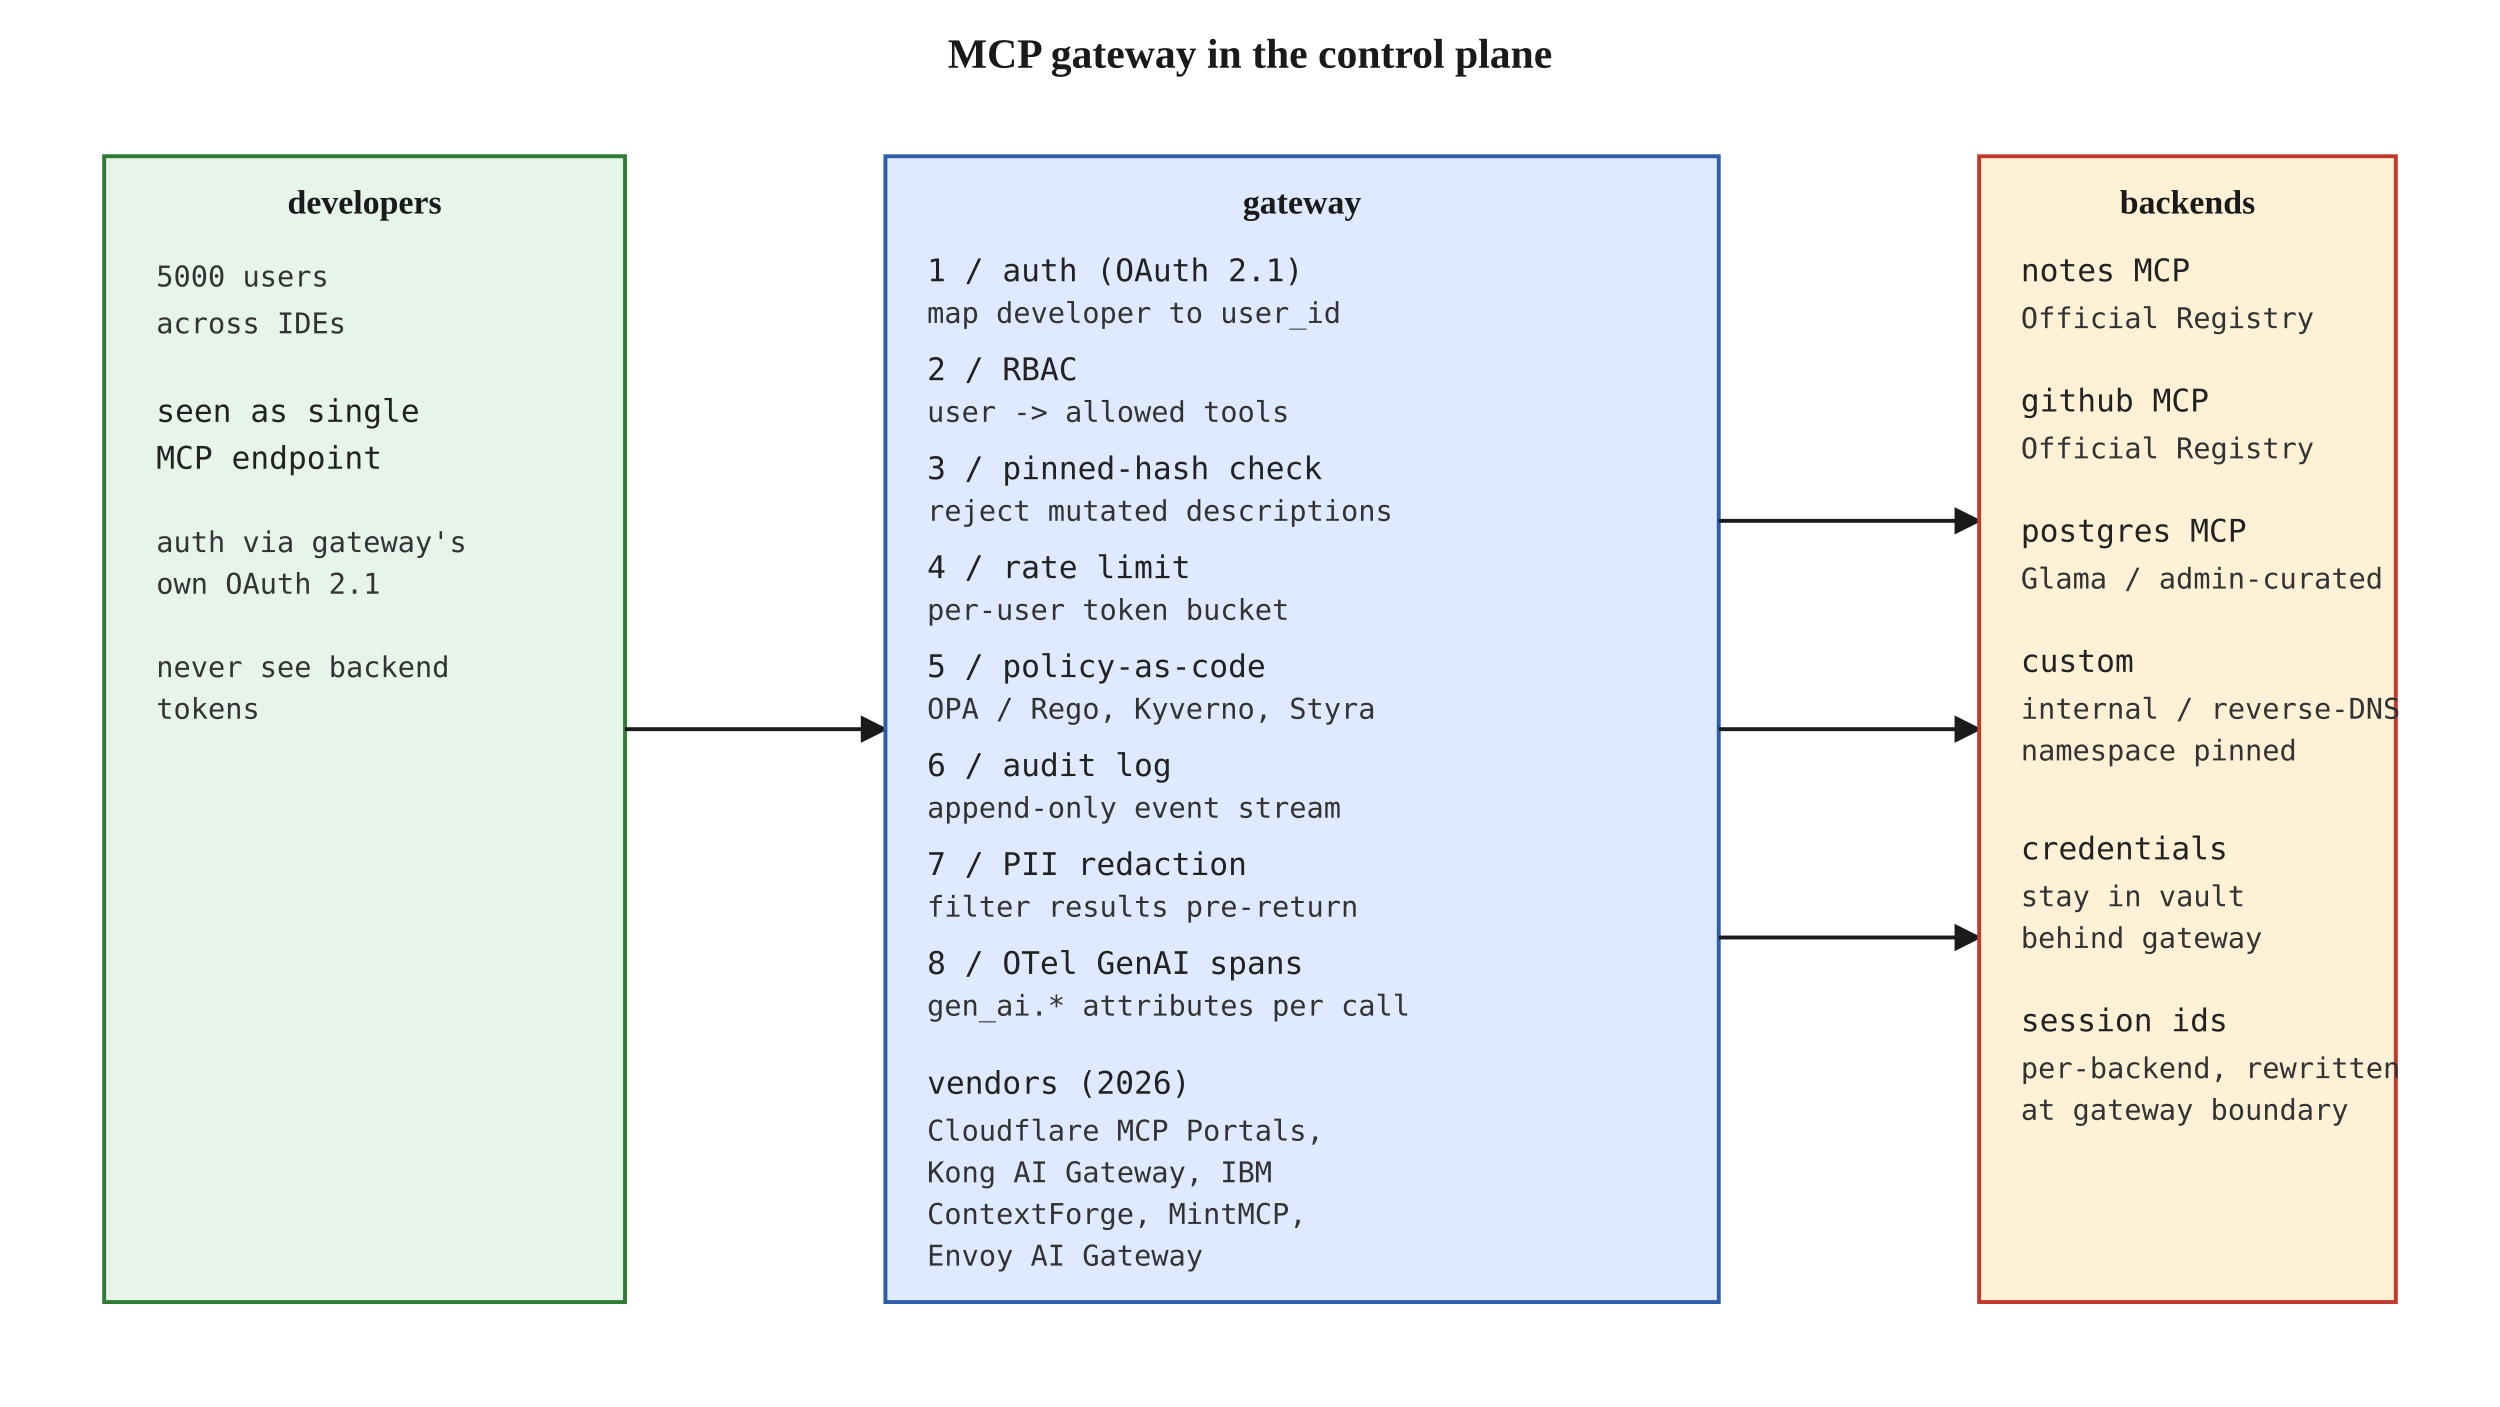
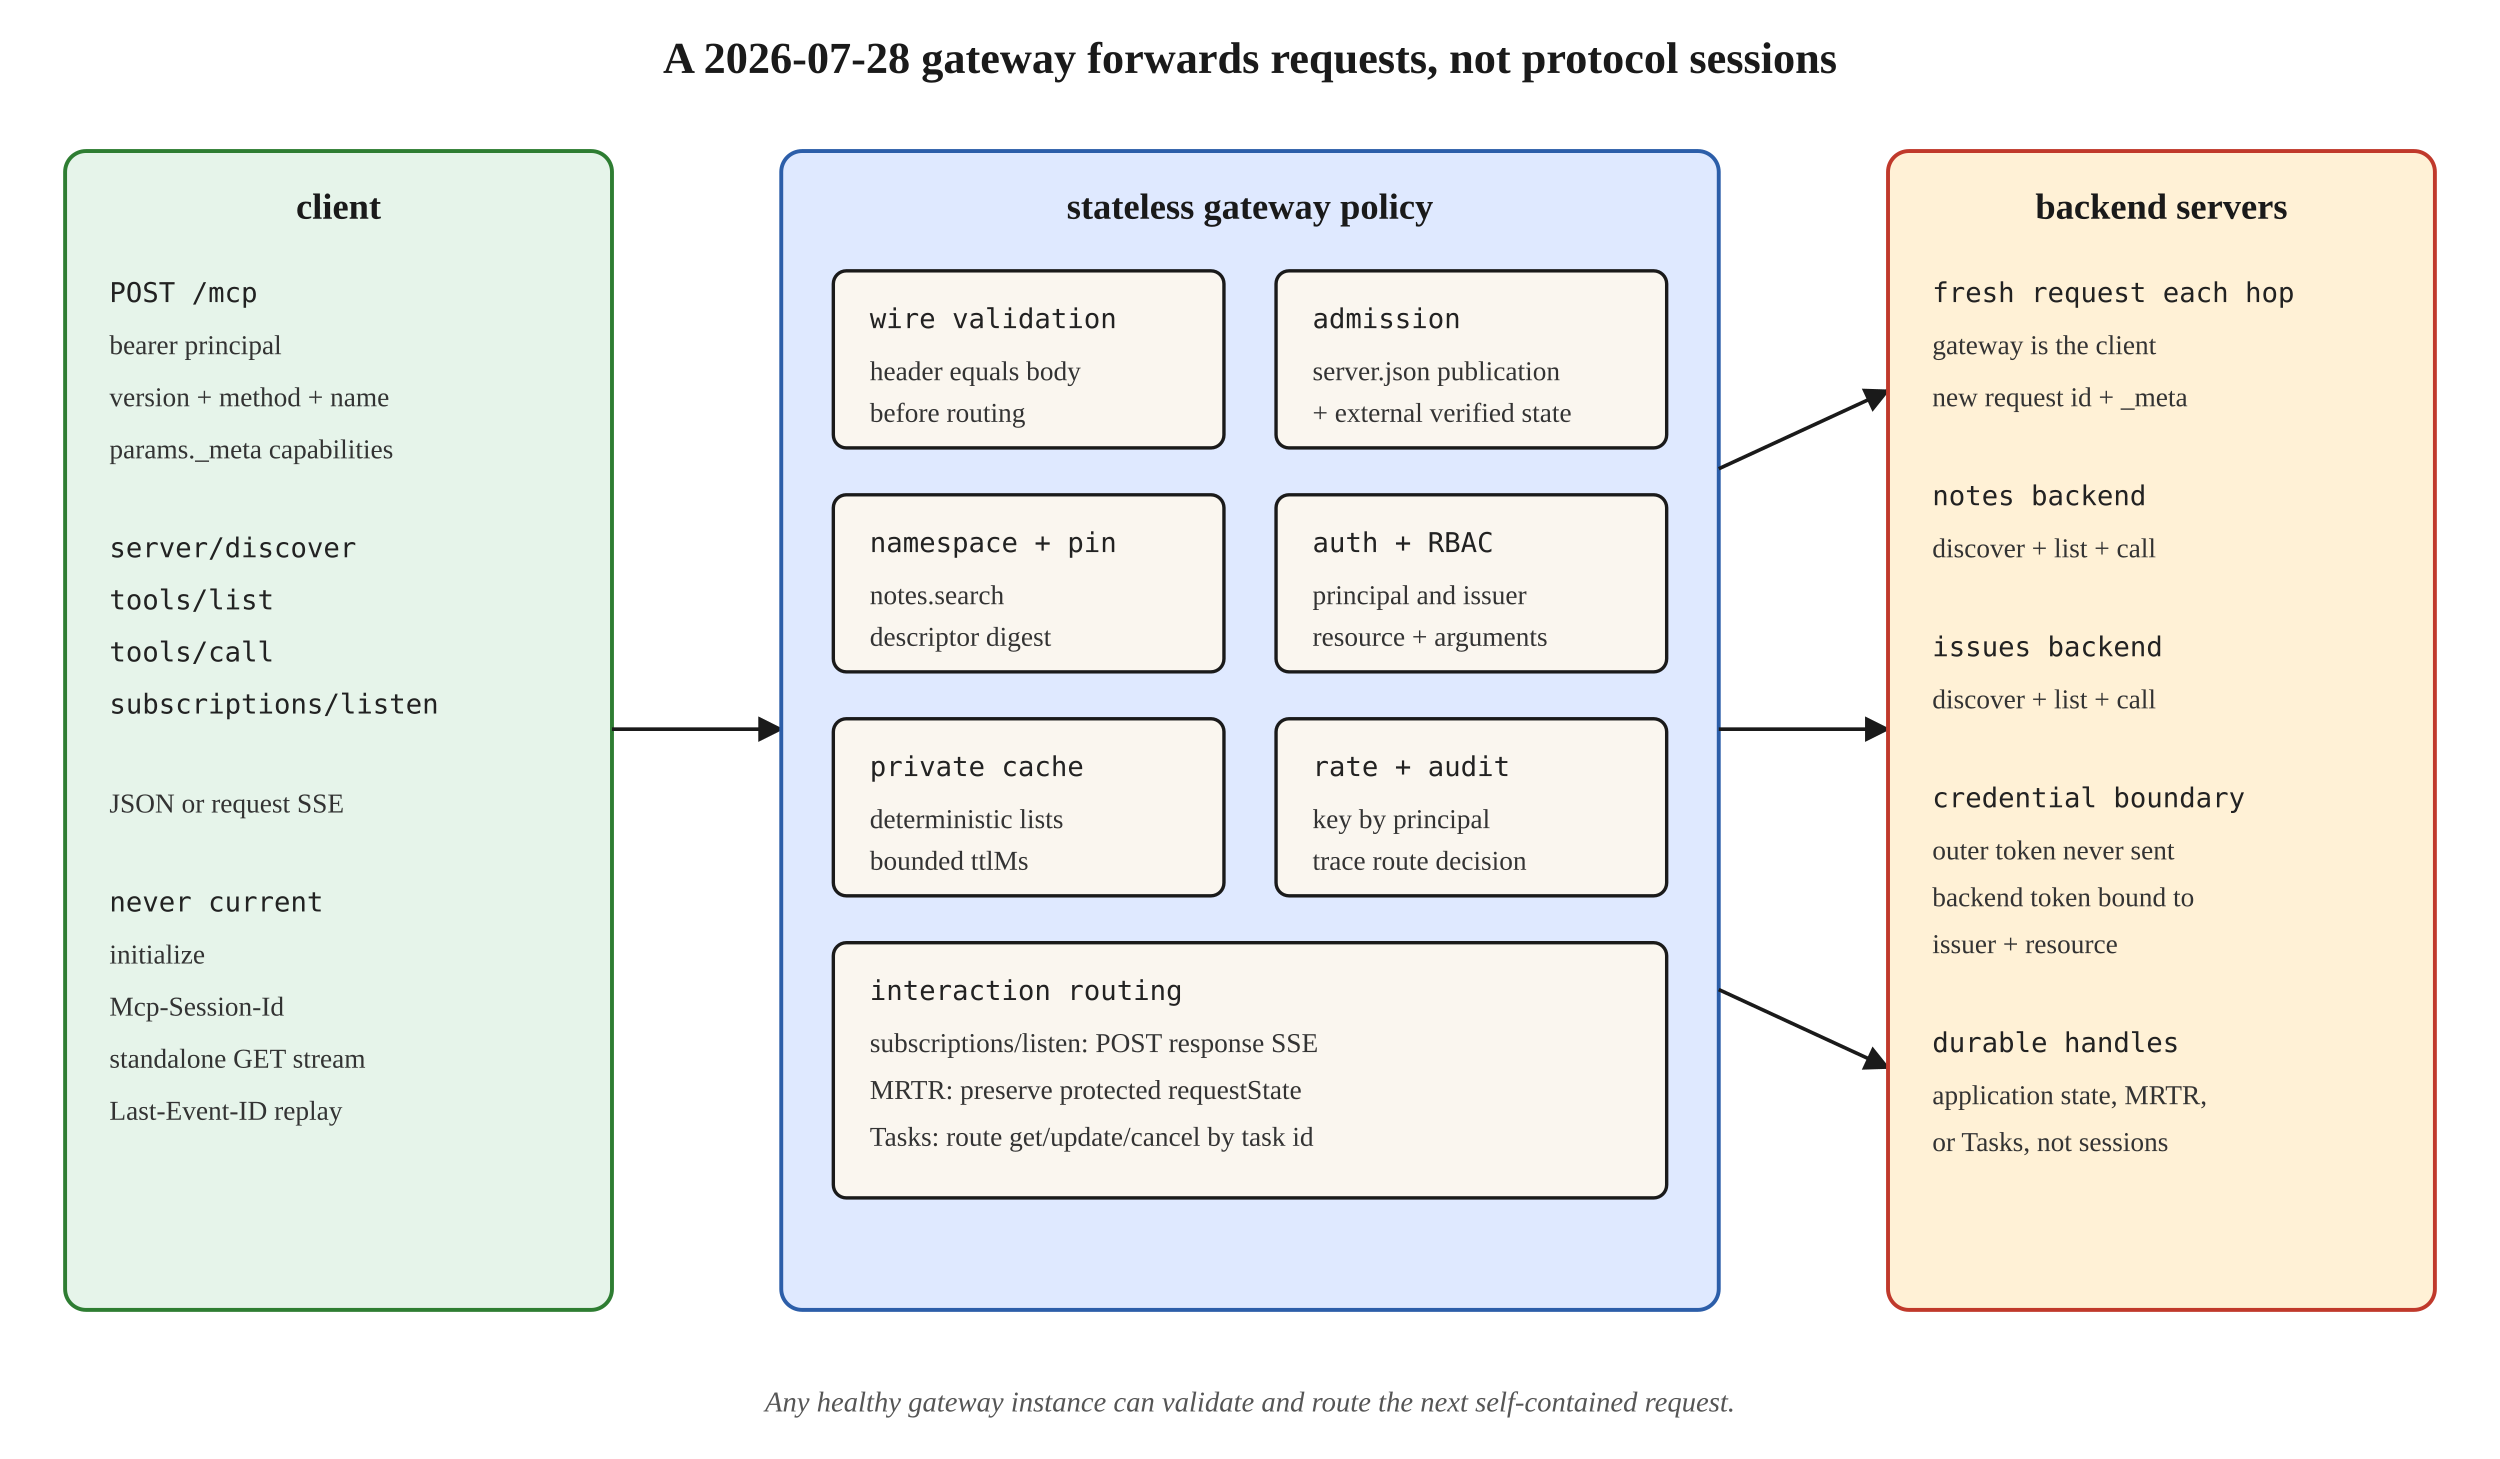
- <svg xmlns="http://www.w3.org/2000/svg" viewBox="0 0 960 540" font-family="Georgia, 'Times New Roman', serif">
+ <svg xmlns="http://www.w3.org/2000/svg" viewBox="0 0 960 560" font-family="Georgia, 'Times New Roman', serif">
  <defs>
    <marker id="arrow" viewBox="0 0 10 10" refX="9" refY="5" markerWidth="7" markerHeight="7" orient="auto">
      <path d="M0,0 L10,5 L0,10 z" fill="#1a1a1a" />
    </marker>
    <style>
-       .box { fill: #faf6ef; stroke: #1a1a1a; stroke-width: 1.5; }
-       .cool { fill: #e6f4ea; stroke: #2e7d32; stroke-width: 1.5; }
-       .cold { fill: #dfe9ff; stroke: #2c5ea9; stroke-width: 1.5; }
-       .hot { fill: #fff1d6; stroke: #c0392b; stroke-width: 1.5; }
-       .title { font-size: 16px; font-weight: 700; fill: #1a1a1a; }
-       .head { font-size: 13px; font-weight: 700; fill: #1a1a1a; }
-       .step { font-size: 12px; font-family: 'Menlo', monospace; fill: #222; }
-       .small { font-size: 11px; font-family: 'Menlo', monospace; fill: #333; }
+       .green { fill: #e6f4ea; stroke: #2e7d32; stroke-width: 1.5; }
+       .blue { fill: #dfe9ff; stroke: #2c5ea9; stroke-width: 1.5; }
+       .orange { fill: #fff1d6; stroke: #c0392b; stroke-width: 1.5; }
+       .box { fill: #faf6ef; stroke: #1a1a1a; stroke-width: 1.3; }
+       .title { font-size: 17px; font-weight: 700; fill: #1a1a1a; }
+       .head { font-size: 14px; font-weight: 700; fill: #1a1a1a; }
+       .mono { font-size: 10.5px; font-family: Menlo, monospace; fill: #222; }
+       .small { font-size: 10.5px; fill: #333; }
      .caption { font-size: 11px; fill: #555; font-style: italic; }
-       .edge { stroke: #1a1a1a; stroke-width: 1.5; fill: none; }
+       .edge { stroke: #1a1a1a; stroke-width: 1.4; fill: none; }
    </style>
  </defs>
-   <text x="480" y="26" text-anchor="middle" class="title">MCP gateway in the control plane</text>
-   <rect x="40" y="60" width="200" height="440" class="cool" />
-   <text x="140" y="82" text-anchor="middle" class="head">developers</text>
-   <text x="60" y="110" class="small">5000 users</text>
-   <text x="60" y="128" class="small">across IDEs</text>
-   <text x="60" y="162" class="step">seen as single</text>
-   <text x="60" y="180" class="step">MCP endpoint</text>
-   <text x="60" y="212" class="small">auth via gateway's</text>
-   <text x="60" y="228" class="small">own OAuth 2.1</text>
-   <text x="60" y="260" class="small">never see backend</text>
-   <text x="60" y="276" class="small">tokens</text>
-   <path d="M240,280 L340,280" class="edge" marker-end="url(#arrow)" />
-   <rect x="340" y="60" width="320" height="440" class="cold" />
-   <text x="500" y="82" text-anchor="middle" class="head">gateway</text>
-   <text x="356" y="108" class="step">1 / auth (OAuth 2.1)</text>
-   <text x="356" y="124" class="small">map developer to user_id</text>
-   <text x="356" y="146" class="step">2 / RBAC</text>
-   <text x="356" y="162" class="small">user -&gt; allowed tools</text>
-   <text x="356" y="184" class="step">3 / pinned-hash check</text>
-   <text x="356" y="200" class="small">reject mutated descriptions</text>
-   <text x="356" y="222" class="step">4 / rate limit</text>
-   <text x="356" y="238" class="small">per-user token bucket</text>
-   <text x="356" y="260" class="step">5 / policy-as-code</text>
-   <text x="356" y="276" class="small">OPA / Rego, Kyverno, Styra</text>
-   <text x="356" y="298" class="step">6 / audit log</text>
-   <text x="356" y="314" class="small">append-only event stream</text>
-   <text x="356" y="336" class="step">7 / PII redaction</text>
-   <text x="356" y="352" class="small">filter results pre-return</text>
-   <text x="356" y="374" class="step">8 / OTel GenAI spans</text>
-   <text x="356" y="390" class="small">gen_ai.* attributes per call</text>
-   <text x="356" y="420" class="step">vendors (2026)</text>
-   <text x="356" y="438" class="small">Cloudflare MCP Portals,</text>
-   <text x="356" y="454" class="small">Kong AI Gateway, IBM</text>
-   <text x="356" y="470" class="small">ContextForge, MintMCP,</text>
-   <text x="356" y="486" class="small">Envoy AI Gateway</text>
-   <path d="M660,200 L760,200" class="edge" marker-end="url(#arrow)" />
-   <path d="M660,280 L760,280" class="edge" marker-end="url(#arrow)" />
-   <path d="M660,360 L760,360" class="edge" marker-end="url(#arrow)" />
-   <rect x="760" y="60" width="160" height="440" class="hot" />
-   <text x="840" y="82" text-anchor="middle" class="head">backends</text>
-   <text x="776" y="108" class="step">notes MCP</text>
-   <text x="776" y="126" class="small">Official Registry</text>
-   <text x="776" y="158" class="step">github MCP</text>
-   <text x="776" y="176" class="small">Official Registry</text>
-   <text x="776" y="208" class="step">postgres MCP</text>
-   <text x="776" y="226" class="small">Glama / admin-curated</text>
-   <text x="776" y="258" class="step">custom</text>
-   <text x="776" y="276" class="small">internal / reverse-DNS</text>
-   <text x="776" y="292" class="small">namespace pinned</text>
-   <text x="776" y="330" class="step">credentials</text>
-   <text x="776" y="348" class="small">stay in vault</text>
-   <text x="776" y="364" class="small">behind gateway</text>
-   <text x="776" y="396" class="step">session ids</text>
-   <text x="776" y="414" class="small">per-backend, rewritten</text>
-   <text x="776" y="430" class="small">at gateway boundary</text>
+   <text x="480" y="28" text-anchor="middle" class="title">A 2026-07-28 gateway forwards requests, not protocol sessions</text>
+   <rect x="25" y="58" width="210" height="445" rx="8" class="green" />
+   <text x="130" y="84" text-anchor="middle" class="head">client</text>
+   <text x="42" y="116" class="mono">POST /mcp</text>
+   <text x="42" y="136" class="small">bearer principal</text>
+   <text x="42" y="156" class="small">version + method + name</text>
+   <text x="42" y="176" class="small">params._meta capabilities</text>
+   <text x="42" y="214" class="mono">server/discover</text>
+   <text x="42" y="234" class="mono">tools/list</text>
+   <text x="42" y="254" class="mono">tools/call</text>
+   <text x="42" y="274" class="mono">subscriptions/listen</text>
+   <text x="42" y="312" class="small">JSON or request SSE</text>
+   <text x="42" y="350" class="mono">never current</text>
+   <text x="42" y="370" class="small">initialize</text>
+   <text x="42" y="390" class="small">Mcp-Session-Id</text>
+   <text x="42" y="410" class="small">standalone GET stream</text>
+   <text x="42" y="430" class="small">Last-Event-ID replay</text>
+   <path d="M235,280 L300,280" class="edge" marker-end="url(#arrow)" />
+   <rect x="300" y="58" width="360" height="445" rx="8" class="blue" />
+   <text x="480" y="84" text-anchor="middle" class="head">stateless gateway policy</text>
+   <rect x="320" y="104" width="150" height="68" rx="5" class="box" />
+   <text x="334" y="126" class="mono">wire validation</text>
+   <text x="334" y="146" class="small">header equals body</text>
+   <text x="334" y="162" class="small">before routing</text>
+   <rect x="490" y="104" width="150" height="68" rx="5" class="box" />
+   <text x="504" y="126" class="mono">admission</text>
+   <text x="504" y="146" class="small">server.json publication</text>
+   <text x="504" y="162" class="small">+ external verified state</text>
+   <rect x="320" y="190" width="150" height="68" rx="5" class="box" />
+   <text x="334" y="212" class="mono">namespace + pin</text>
+   <text x="334" y="232" class="small">notes.search</text>
+   <text x="334" y="248" class="small">descriptor digest</text>
+   <rect x="490" y="190" width="150" height="68" rx="5" class="box" />
+   <text x="504" y="212" class="mono">auth + RBAC</text>
+   <text x="504" y="232" class="small">principal and issuer</text>
+   <text x="504" y="248" class="small">resource + arguments</text>
+   <rect x="320" y="276" width="150" height="68" rx="5" class="box" />
+   <text x="334" y="298" class="mono">private cache</text>
+   <text x="334" y="318" class="small">deterministic lists</text>
+   <text x="334" y="334" class="small">bounded ttlMs</text>
+   <rect x="490" y="276" width="150" height="68" rx="5" class="box" />
+   <text x="504" y="298" class="mono">rate + audit</text>
+   <text x="504" y="318" class="small">key by principal</text>
+   <text x="504" y="334" class="small">trace route decision</text>
+   <rect x="320" y="362" width="320" height="98" rx="5" class="box" />
+   <text x="334" y="384" class="mono">interaction routing</text>
+   <text x="334" y="404" class="small">subscriptions/listen: POST response SSE</text>
+   <text x="334" y="422" class="small">MRTR: preserve protected requestState</text>
+   <text x="334" y="440" class="small">Tasks: route get/update/cancel by task id</text>
+   <path d="M660,180 L725,150" class="edge" marker-end="url(#arrow)" />
+   <path d="M660,280 L725,280" class="edge" marker-end="url(#arrow)" />
+   <path d="M660,380 L725,410" class="edge" marker-end="url(#arrow)" />
+   <rect x="725" y="58" width="210" height="445" rx="8" class="orange" />
+   <text x="830" y="84" text-anchor="middle" class="head">backend servers</text>
+   <text x="742" y="116" class="mono">fresh request each hop</text>
+   <text x="742" y="136" class="small">gateway is the client</text>
+   <text x="742" y="156" class="small">new request id + _meta</text>
+   <text x="742" y="194" class="mono">notes backend</text>
+   <text x="742" y="214" class="small">discover + list + call</text>
+   <text x="742" y="252" class="mono">issues backend</text>
+   <text x="742" y="272" class="small">discover + list + call</text>
+   <text x="742" y="310" class="mono">credential boundary</text>
+   <text x="742" y="330" class="small">outer token never sent</text>
+   <text x="742" y="348" class="small">backend token bound to</text>
+   <text x="742" y="366" class="small">issuer + resource</text>
+   <text x="742" y="404" class="mono">durable handles</text>
+   <text x="742" y="424" class="small">application state, MRTR,</text>
+   <text x="742" y="442" class="small">or Tasks, not sessions</text>
+   <text x="480" y="542" text-anchor="middle" class="caption">Any healthy gateway instance can validate and route the next self-contained request.</text>
</svg>
